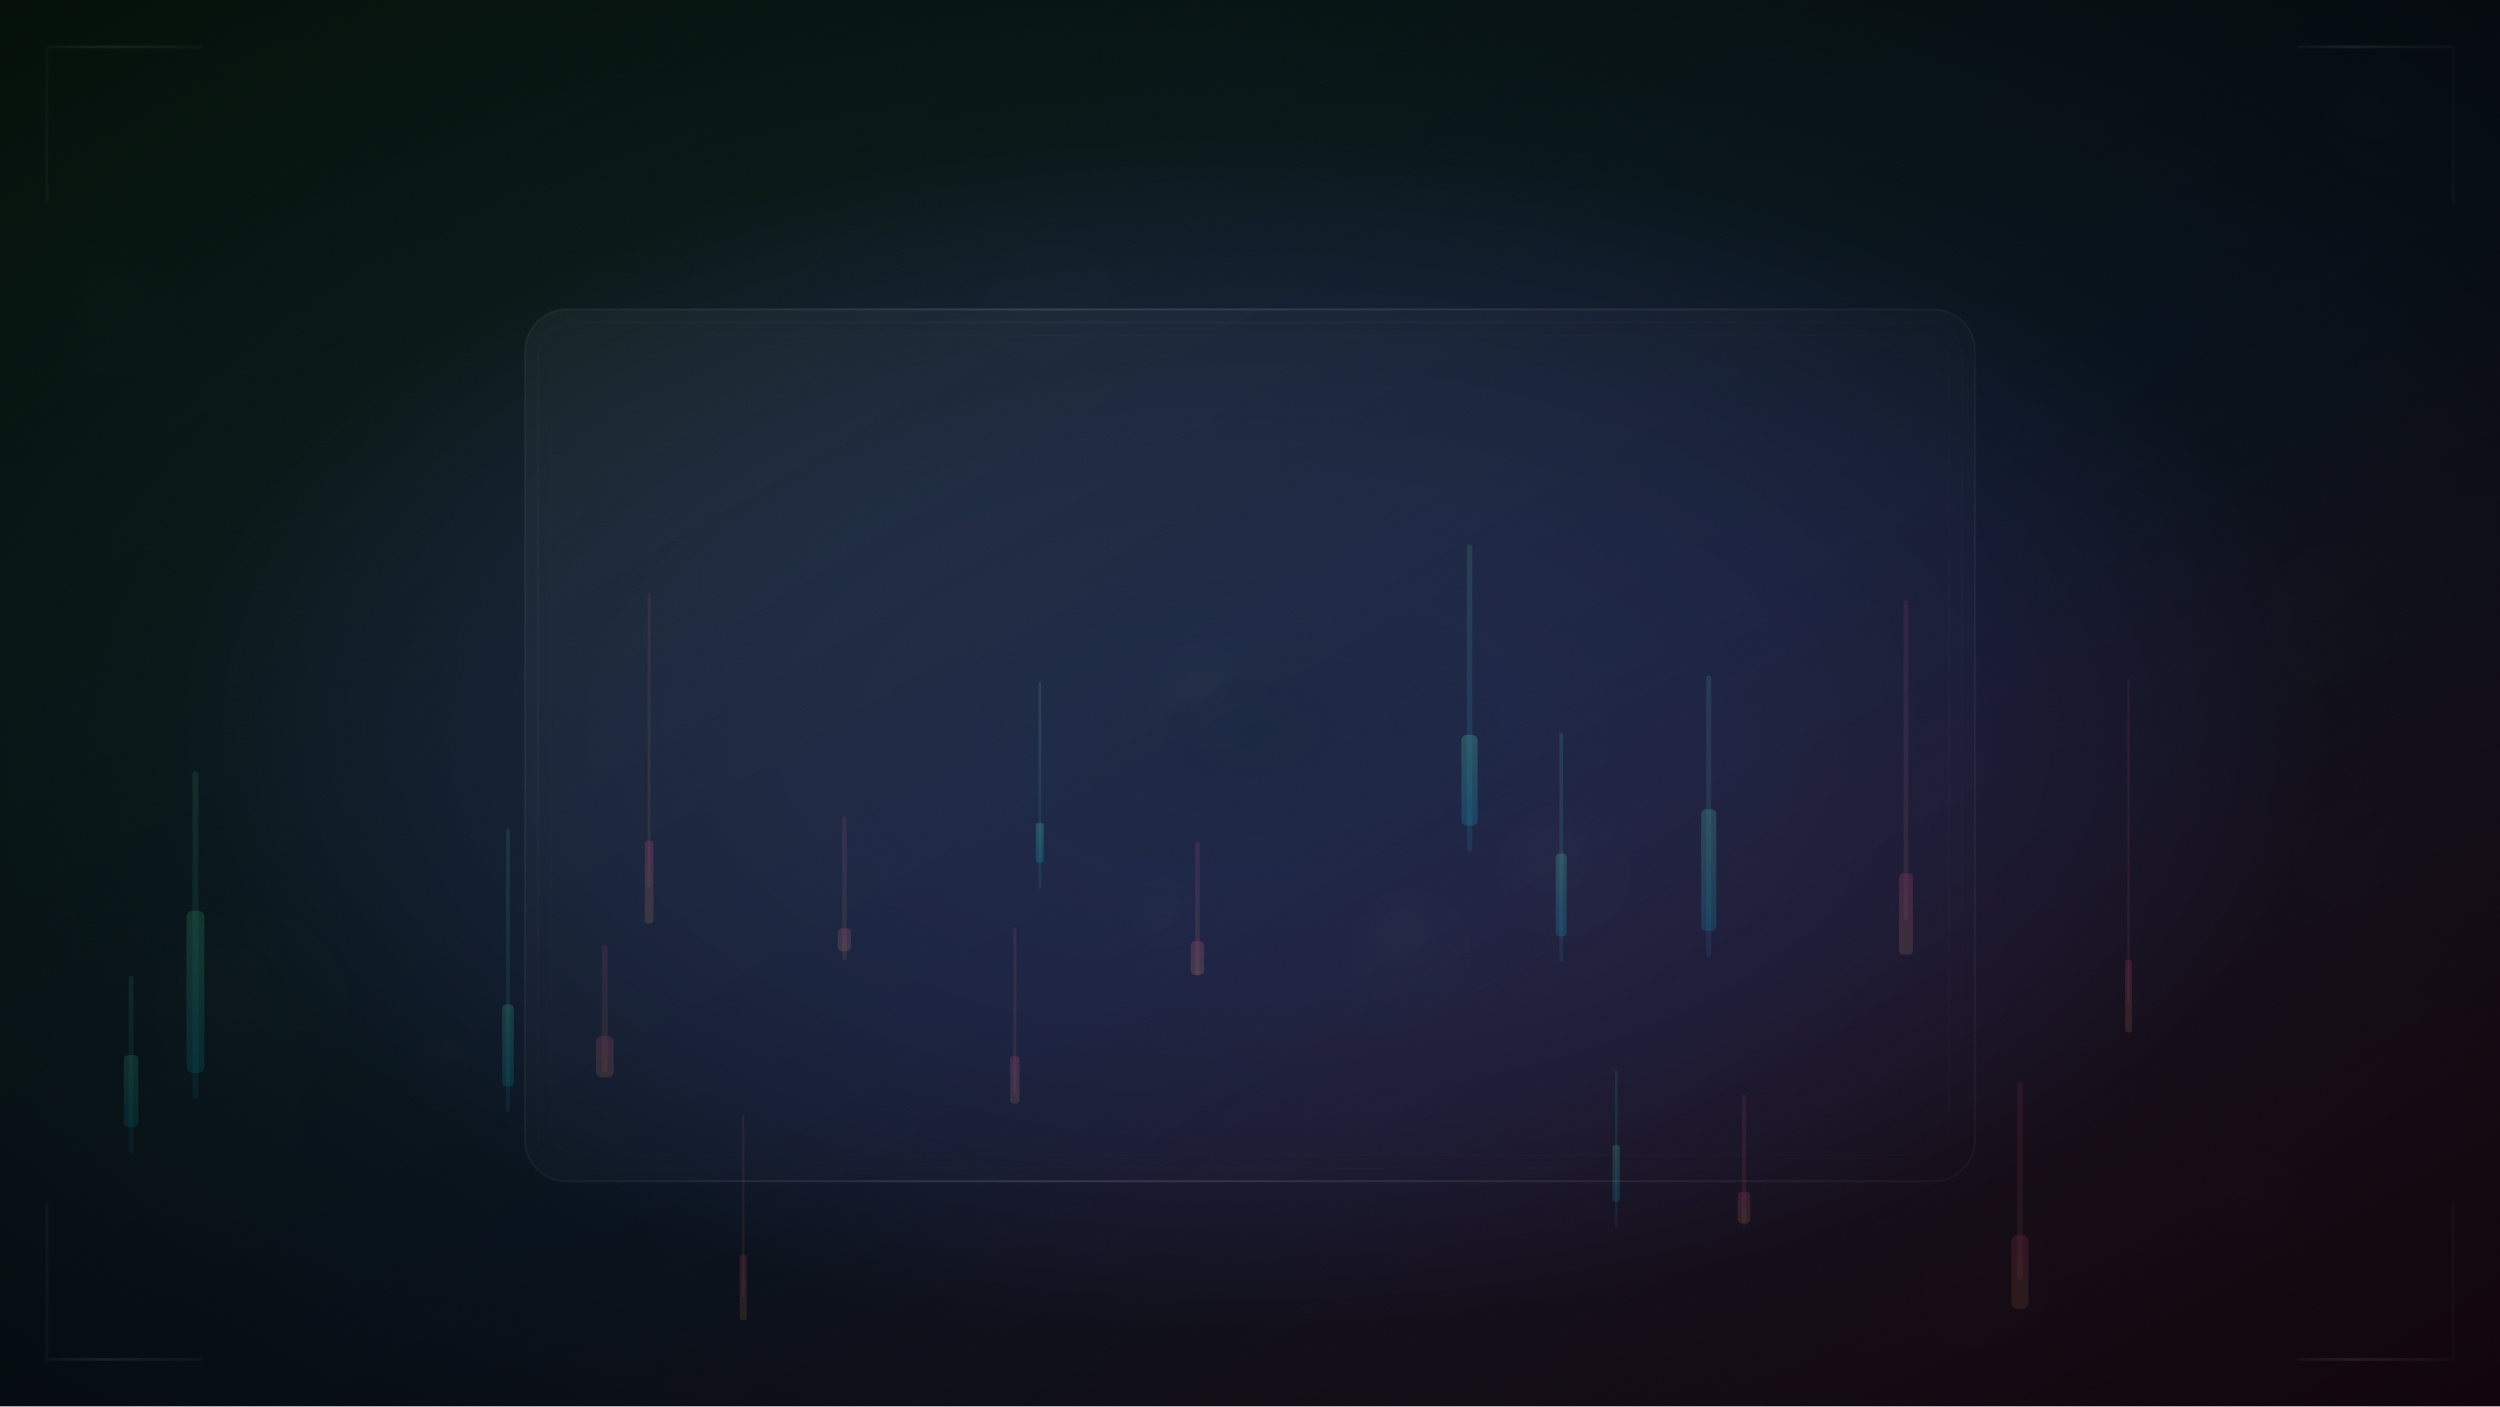
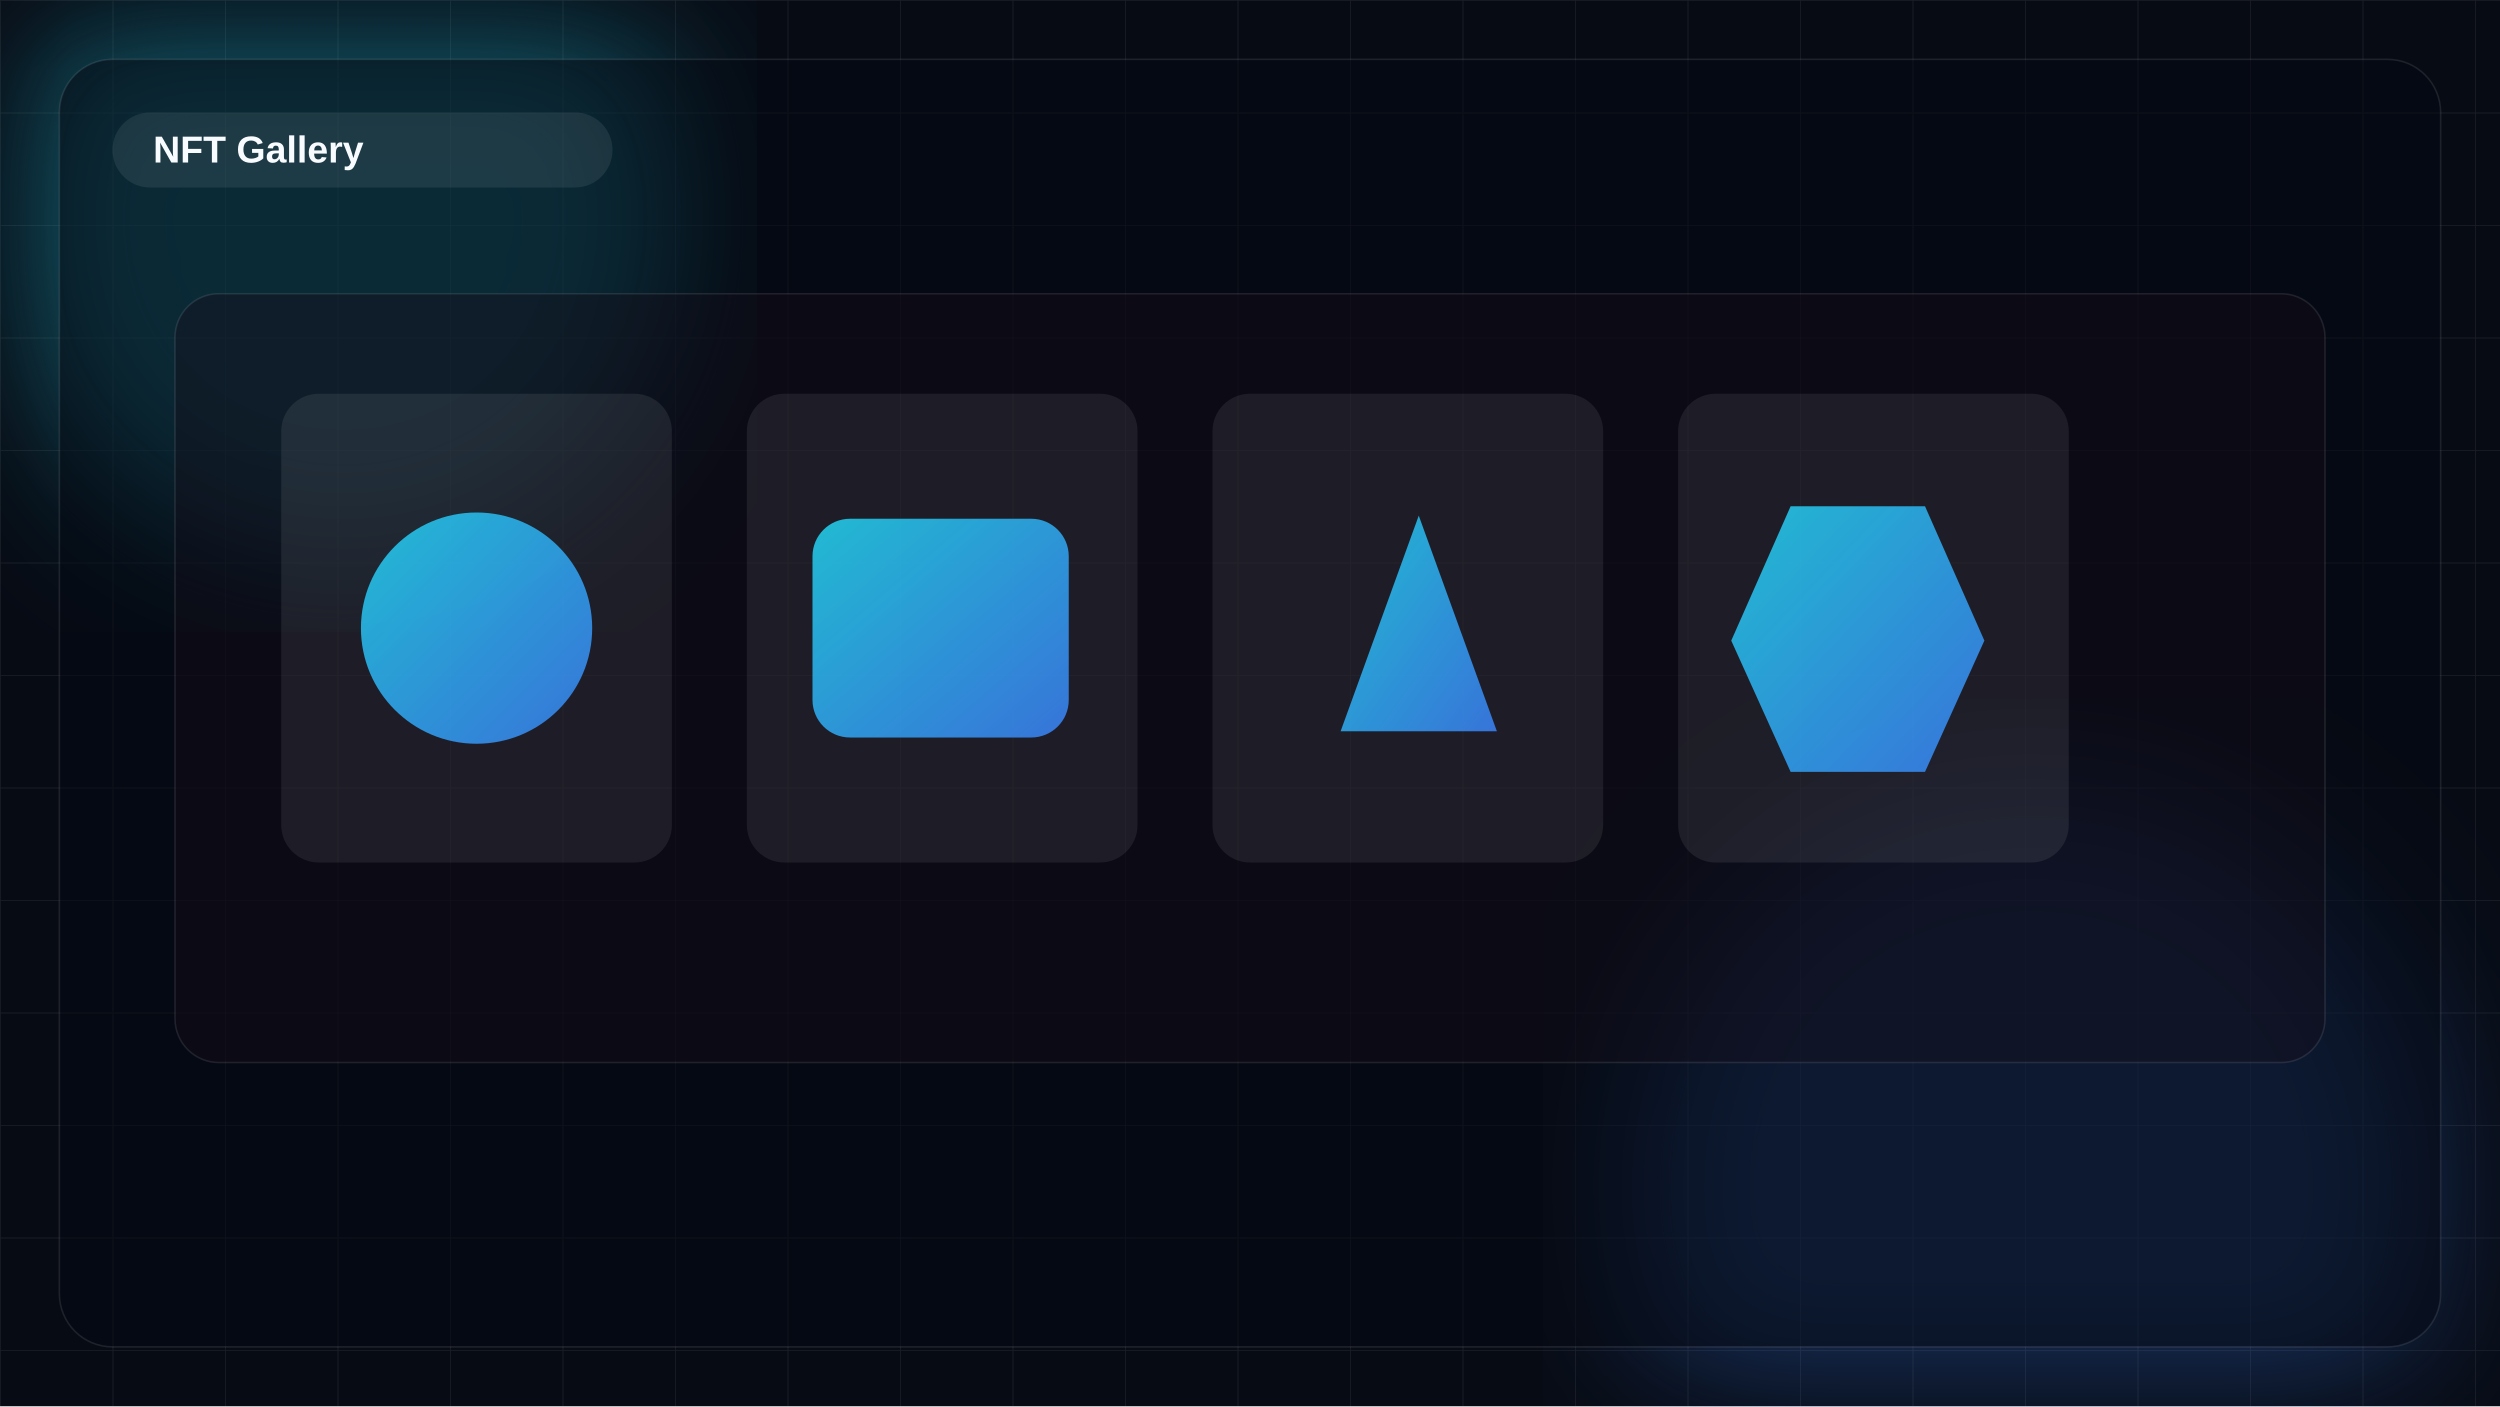
- <svg xmlns="http://www.w3.org/2000/svg" width="1920" height="1080" viewBox="0 0 1920 1080">
+ <svg xmlns="http://www.w3.org/2000/svg" viewBox="0 0 1600 900">
  <defs>
-     <linearGradient id="gBg" x1="0" y1="0" x2="1" y2="1">
-       <stop offset="0" stop-color="#0B2B1B" />
-       <stop offset="0.55" stop-color="#0B1B2B" />
-       <stop offset="1" stop-color="#2B0B1B" />
+     <linearGradient id="bg" x1="0" y1="0" x2="1" y2="1">
+       <stop offset="0%" stop-color="#22d3ee" />
+       <stop offset="100%" stop-color="#3b82f6" />
    </linearGradient>
-     <radialGradient id="gVignette" cx="50%" cy="52%" r="78%">
-       <stop offset="0" stop-color="#7C5CFF" stop-opacity="0.08" />
-       <stop offset="0.55" stop-color="#000000" stop-opacity="0.34" />
-       <stop offset="1" stop-color="#000000" stop-opacity="0.72" />
-     </radialGradient>
-     <linearGradient id="gGrid" x1="0" y1="0" x2="0" y2="1">
-       <stop offset="0" stop-color="#FFFFFF" stop-opacity="0.16" />
-       <stop offset="1" stop-color="#FFFFFF" stop-opacity="0.02" />
-     </linearGradient>
-     <linearGradient id="gFrame" x1="0" y1="0" x2="1" y2="0">
-       <stop offset="0" stop-color="#FFFFFF" stop-opacity="0.12" />
-       <stop offset="0.35" stop-color="#FFFFFF" stop-opacity="0.34" />
-       <stop offset="1" stop-color="#FFFFFF" stop-opacity="0.10" />
-     </linearGradient>
-     <radialGradient id="gGlow" cx="40%" cy="35%" r="85%">
-       <stop offset="0" stop-color="#FFFFFF" stop-opacity="0.28" />
-       <stop offset="0.45" stop-color="#FFFFFF" stop-opacity="0.08" />
-       <stop offset="1" stop-color="#FFFFFF" stop-opacity="0" />
-     </radialGradient>
-     <radialGradient id="gGlow2" cx="65%" cy="55%" r="95%">
-       <stop offset="0" stop-color="#FFFFFF" stop-opacity="0.18" />
-       <stop offset="0.6" stop-color="#FFFFFF" stop-opacity="0.06" />
-       <stop offset="1" stop-color="#FFFFFF" stop-opacity="0" />
-     </radialGradient>
-     <linearGradient id="gGlass" x1="0" y1="0" x2="1" y2="1">
-       <stop offset="0" stop-color="#FFFFFF" stop-opacity="0.12" />
-       <stop offset="0.35" stop-color="#FFFFFF" stop-opacity="0.06" />
-       <stop offset="1" stop-color="#000000" stop-opacity="0.08" />
-     </linearGradient>
-     <linearGradient id="gUp" x1="0" y1="0" x2="0" y2="1">
-       <stop offset="0" stop-color="#5BFFB8" stop-opacity="0.95" />
-       <stop offset="1" stop-color="#00E5FF" stop-opacity="0.75" />
-     </linearGradient>
-     <linearGradient id="gDn" x1="0" y1="0" x2="0" y2="1">
-       <stop offset="0" stop-color="#FF4B91" stop-opacity="0.95" />
-       <stop offset="1" stop-color="#FFB86C" stop-opacity="0.75" />
-     </linearGradient>
-     <filter id="fNoise" x="-20%" y="-20%" width="140%" height="140%">
-       <feTurbulence type="fractalNoise" baseFrequency="0.8" numOctaves="2" seed="5" />
-       <feColorMatrix type="matrix" values="         1 0 0 0 0         0 1 0 0 0         0 0 1 0 0         0 0 0 0.18 0" />
+     <filter id="blur">
+       <feGaussianBlur stdDeviation="48" />
    </filter>
-     <filter id="fSoft" x="-20%" y="-20%" width="140%" height="140%">
-       <feGaussianBlur stdDeviation="6" />
-     </filter>
+     <pattern id="grid" width="72" height="72" patternUnits="userSpaceOnUse">
+       <path d="M72 0H0V72" fill="none" stroke="rgba(255,255,255,.08)" stroke-width="1" />
+     </pattern>
  </defs>
-   <rect width="1920" height="1080" fill="url(#gBg)" />
-   <rect width="1920" height="1080" filter="url(#fNoise)" opacity="0.22" />
-   <g opacity="1">
-     <path d="M0 0 V1080" stroke="url(#gGrid)" stroke-width="1" opacity="0.10" />
-     <path d="M64 0 V1080" stroke="url(#gGrid)" stroke-width="1" opacity="0.10" />
-     <path d="M128 0 V1080" stroke="url(#gGrid)" stroke-width="1" opacity="0.10" />
-     <path d="M192 0 V1080" stroke="url(#gGrid)" stroke-width="1" opacity="0.10" />
-     <path d="M256 0 V1080" stroke="url(#gGrid)" stroke-width="1" opacity="0.10" />
-     <path d="M320 0 V1080" stroke="url(#gGrid)" stroke-width="1" opacity="0.10" />
-     <path d="M384 0 V1080" stroke="url(#gGrid)" stroke-width="1" opacity="0.10" />
-     <path d="M448 0 V1080" stroke="url(#gGrid)" stroke-width="1" opacity="0.10" />
-     <path d="M512 0 V1080" stroke="url(#gGrid)" stroke-width="1" opacity="0.10" />
-     <path d="M576 0 V1080" stroke="url(#gGrid)" stroke-width="1" opacity="0.10" />
-     <path d="M640 0 V1080" stroke="url(#gGrid)" stroke-width="1" opacity="0.10" />
-     <path d="M704 0 V1080" stroke="url(#gGrid)" stroke-width="1" opacity="0.10" />
-     <path d="M768 0 V1080" stroke="url(#gGrid)" stroke-width="1" opacity="0.10" />
-     <path d="M832 0 V1080" stroke="url(#gGrid)" stroke-width="1" opacity="0.10" />
-     <path d="M896 0 V1080" stroke="url(#gGrid)" stroke-width="1" opacity="0.10" />
-     <path d="M960 0 V1080" stroke="url(#gGrid)" stroke-width="1" opacity="0.10" />
-     <path d="M1024 0 V1080" stroke="url(#gGrid)" stroke-width="1" opacity="0.10" />
-     <path d="M1088 0 V1080" stroke="url(#gGrid)" stroke-width="1" opacity="0.10" />
-     <path d="M1152 0 V1080" stroke="url(#gGrid)" stroke-width="1" opacity="0.10" />
-     <path d="M1216 0 V1080" stroke="url(#gGrid)" stroke-width="1" opacity="0.10" />
-     <path d="M1280 0 V1080" stroke="url(#gGrid)" stroke-width="1" opacity="0.10" />
-     <path d="M1344 0 V1080" stroke="url(#gGrid)" stroke-width="1" opacity="0.10" />
-     <path d="M1408 0 V1080" stroke="url(#gGrid)" stroke-width="1" opacity="0.10" />
-     <path d="M1472 0 V1080" stroke="url(#gGrid)" stroke-width="1" opacity="0.10" />
-     <path d="M1536 0 V1080" stroke="url(#gGrid)" stroke-width="1" opacity="0.10" />
-     <path d="M1600 0 V1080" stroke="url(#gGrid)" stroke-width="1" opacity="0.10" />
-     <path d="M1664 0 V1080" stroke="url(#gGrid)" stroke-width="1" opacity="0.10" />
-     <path d="M1728 0 V1080" stroke="url(#gGrid)" stroke-width="1" opacity="0.10" />
-     <path d="M1792 0 V1080" stroke="url(#gGrid)" stroke-width="1" opacity="0.10" />
-     <path d="M1856 0 V1080" stroke="url(#gGrid)" stroke-width="1" opacity="0.10" />
-     <path d="M1920 0 V1080" stroke="url(#gGrid)" stroke-width="1" opacity="0.10" />
-     <path d="M0 0 H1920" stroke="url(#gGrid)" stroke-width="1" opacity="0.10" />
-     <path d="M0 64 H1920" stroke="url(#gGrid)" stroke-width="1" opacity="0.10" />
-     <path d="M0 128 H1920" stroke="url(#gGrid)" stroke-width="1" opacity="0.10" />
-     <path d="M0 192 H1920" stroke="url(#gGrid)" stroke-width="1" opacity="0.10" />
-     <path d="M0 256 H1920" stroke="url(#gGrid)" stroke-width="1" opacity="0.10" />
-     <path d="M0 320 H1920" stroke="url(#gGrid)" stroke-width="1" opacity="0.10" />
-     <path d="M0 384 H1920" stroke="url(#gGrid)" stroke-width="1" opacity="0.10" />
-     <path d="M0 448 H1920" stroke="url(#gGrid)" stroke-width="1" opacity="0.10" />
-     <path d="M0 512 H1920" stroke="url(#gGrid)" stroke-width="1" opacity="0.10" />
-     <path d="M0 576 H1920" stroke="url(#gGrid)" stroke-width="1" opacity="0.10" />
-     <path d="M0 640 H1920" stroke="url(#gGrid)" stroke-width="1" opacity="0.10" />
-     <path d="M0 704 H1920" stroke="url(#gGrid)" stroke-width="1" opacity="0.10" />
-     <path d="M0 768 H1920" stroke="url(#gGrid)" stroke-width="1" opacity="0.10" />
-     <path d="M0 832 H1920" stroke="url(#gGrid)" stroke-width="1" opacity="0.10" />
-     <path d="M0 896 H1920" stroke="url(#gGrid)" stroke-width="1" opacity="0.10" />
-     <path d="M0 960 H1920" stroke="url(#gGrid)" stroke-width="1" opacity="0.10" />
-     <path d="M0 1024 H1920" stroke="url(#gGrid)" stroke-width="1" opacity="0.10" />
+   <rect width="100%" height="100%" fill="#070b14" />
+   <rect width="100%" height="100%" fill="url(#grid)" />
+   <circle cx="220" cy="140" r="220" fill="#22d3ee" opacity=".34" filter="url(#blur)" />
+   <circle cx="1300" cy="760" r="260" fill="#3b82f6" opacity=".28" filter="url(#blur)" />
+   <rect x="38" y="38" width="1524" height="824" rx="34" fill="rgba(5,9,18,.52)" stroke="rgba(255,255,255,.10)" />
+   <rect x="72" y="72" width="320" height="48" rx="24" fill="rgba(255,255,255,.08)" />
+   <text x="98" y="104" fill="#f8fbff" font-size="24" font-family="Segoe UI,Arial,sans-serif" font-weight="700">NFT Gallery</text>
+   <g>
+     <rect x="112" y="188" width="1376" height="492" rx="28" fill="rgba(20,12,26,.42)" stroke="rgba(255,255,255,.10)" />
+     <g>
+       <rect x="180" y="252" width="250" height="300" rx="24" fill="rgba(255,255,255,.08)" />
+       <rect x="478" y="252" width="250" height="300" rx="24" fill="rgba(255,255,255,.08)" />
+       <rect x="776" y="252" width="250" height="300" rx="24" fill="rgba(255,255,255,.08)" />
+       <rect x="1074" y="252" width="250" height="300" rx="24" fill="rgba(255,255,255,.08)" />
+     </g>
+     <g fill="url(#bg)" opacity=".86">
+       <circle cx="305" cy="402" r="74" />
+       <rect x="520" y="332" width="164" height="140" rx="24" />
+       <path d="M858 468L908 330L958 468Z" />
+       <path d="M1146 324L1232 324L1270 410L1232 494L1146 494L1108 410Z" />
+     </g>
  </g>
-   <g filter="url(#fSoft)" opacity="0.65">
-     <circle cx="808.8" cy="238.6" r="52.6" fill="url(#gGlow)" opacity="0.039" />
-     <circle cx="1202.1" cy="670.8" r="49.7" fill="url(#gGlow)" opacity="0.080" />
-     <circle cx="92.3" cy="243.5" r="46.0" fill="url(#gGlow)" opacity="0.085" />
-     <circle cx="1085.2" cy="730.5" r="44.8" fill="url(#gGlow)" opacity="0.083" />
-     <circle cx="895.2" cy="704.9" r="24.7" fill="url(#gGlow)" opacity="0.095" />
-     <circle cx="1728.9" cy="916.7" r="33.9" fill="url(#gGlow)" opacity="0.067" />
-     <circle cx="1796.3" cy="475.4" r="57.1" fill="url(#gGlow)" opacity="0.050" />
-     <circle cx="194.4" cy="776.2" r="74.2" fill="url(#gGlow)" opacity="0.075" />
-     <circle cx="1803.5" cy="658.0" r="42.5" fill="url(#gGlow)" opacity="0.041" />
-     <circle cx="1832.2" cy="91.9" r="44.5" fill="url(#gGlow)" opacity="0.087" />
-     <circle cx="1531.1" cy="995.0" r="54.8" fill="url(#gGlow)" opacity="0.036" />
-     <circle cx="926.8" cy="532.0" r="45.3" fill="url(#gGlow)" opacity="0.089" />
-     <circle cx="345.7" cy="811.3" r="16.8" fill="url(#gGlow)" opacity="0.087" />
-     <circle cx="176.4" cy="893.7" r="86.0" fill="url(#gGlow)" opacity="0.031" />
-   </g>
-   <g opacity="0.55">
-     <rect x="1462.0" y="461.1" width="3.6" height="245.2" rx="1.8" fill="url(#gDn)" opacity="0.25" />
-     <rect x="1458.4" y="670.6" width="10.7" height="62.6" rx="3.6" fill="url(#gDn)" opacity="0.42" />
-     <rect x="1633.8" y="521.3" width="1.7" height="249.9" rx="0.9" fill="url(#gDn)" opacity="0.25" />
-     <rect x="1632.1" y="737.4" width="5.2" height="55.4" rx="1.7" fill="url(#gDn)" opacity="0.42" />
-     <rect x="569.9" y="855.7" width="1.8" height="140.5" rx="0.9" fill="url(#gDn)" opacity="0.25" />
-     <rect x="568.1" y="963.7" width="5.4" height="50.1" rx="1.8" fill="url(#gDn)" opacity="0.42" />
-     <rect x="1337.8" y="840.2" width="3.2" height="101.0" rx="1.6" fill="url(#gDn)" opacity="0.25" />
-     <rect x="1334.6" y="915.2" width="9.6" height="24.3" rx="3.2" fill="url(#gDn)" opacity="0.42" />
-     <rect x="1126.6" y="418.2" width="4.1" height="235.9" rx="2.1" fill="url(#gUp)" opacity="0.25" />
-     <rect x="1122.4" y="564.4" width="12.4" height="69.7" rx="4.1" fill="url(#gUp)" opacity="0.42" />
-     <rect x="147.8" y="592.3" width="4.6" height="251.8" rx="2.3" fill="url(#gUp)" opacity="0.25" />
-     <rect x="143.2" y="699.5" width="13.7" height="124.6" rx="4.6" fill="url(#gUp)" opacity="0.42" />
-     <rect x="1310.3" y="518.8" width="3.9" height="216.1" rx="1.9" fill="url(#gUp)" opacity="0.25" />
-     <rect x="1306.5" y="621.5" width="11.6" height="93.5" rx="3.9" fill="url(#gUp)" opacity="0.42" />
-     <rect x="1549.2" y="830.6" width="4.4" height="152.2" rx="2.2" fill="url(#gDn)" opacity="0.25" />
-     <rect x="1544.8" y="948.8" width="13.1" height="56.3" rx="4.4" fill="url(#gDn)" opacity="0.42" />
-     <rect x="1197.6" y="562.6" width="2.8" height="176.5" rx="1.4" fill="url(#gUp)" opacity="0.25" />
-     <rect x="1194.8" y="655.4" width="8.4" height="63.7" rx="2.8" fill="url(#gUp)" opacity="0.42" />
-     <rect x="1240.3" y="822.2" width="1.9" height="120.7" rx="1.0" fill="url(#gUp)" opacity="0.25" />
-     <rect x="1238.4" y="879.3" width="5.7" height="43.7" rx="1.9" fill="url(#gUp)" opacity="0.42" />
-     <rect x="497.4" y="455.5" width="2.2" height="226.0" rx="1.1" fill="url(#gDn)" opacity="0.25" />
-     <rect x="495.2" y="645.6" width="6.6" height="63.5" rx="2.2" fill="url(#gDn)" opacity="0.42" />
-     <rect x="388.6" y="636.1" width="3.0" height="218.3" rx="1.5" fill="url(#gUp)" opacity="0.25" />
-     <rect x="385.7" y="771.4" width="8.9" height="63.0" rx="3.0" fill="url(#gUp)" opacity="0.42" />
-     <rect x="462.2" y="725.5" width="4.5" height="98.2" rx="2.3" fill="url(#gDn)" opacity="0.25" />
-     <rect x="457.7" y="795.8" width="13.6" height="31.6" rx="4.5" fill="url(#gDn)" opacity="0.42" />
-     <rect x="778.2" y="712.3" width="2.4" height="128.0" rx="1.2" fill="url(#gDn)" opacity="0.25" />
-     <rect x="775.8" y="811.2" width="7.2" height="36.3" rx="2.4" fill="url(#gDn)" opacity="0.42" />
-     <rect x="98.8" y="749.5" width="3.7" height="136.4" rx="1.8" fill="url(#gUp)" opacity="0.25" />
-     <rect x="95.1" y="810.2" width="11.1" height="55.6" rx="3.7" fill="url(#gUp)" opacity="0.42" />
-     <rect x="917.9" y="646.2" width="3.4" height="103.1" rx="1.7" fill="url(#gDn)" opacity="0.25" />
-     <rect x="914.5" y="722.8" width="10.2" height="26.0" rx="3.4" fill="url(#gDn)" opacity="0.42" />
-     <rect x="797.6" y="523.7" width="2.0" height="158.9" rx="1.0" fill="url(#gUp)" opacity="0.25" />
-     <rect x="795.5" y="632.0" width="6.1" height="30.5" rx="2.0" fill="url(#gUp)" opacity="0.42" />
-     <rect x="646.8" y="627.0" width="3.4" height="110.3" rx="1.7" fill="url(#gDn)" opacity="0.25" />
-     <rect x="643.4" y="712.9" width="10.1" height="17.7" rx="3.4" fill="url(#gDn)" opacity="0.42" />
-   </g>
-   <g opacity="0.92">
-     <rect x="403.2" y="237.6" width="1113.6" height="669.6" rx="32" fill="url(#gGlass)" stroke="url(#gFrame)" stroke-width="1.6" opacity="0.55" />
-     <rect x="413.2" y="247.6" width="1093.6" height="649.6" rx="26" fill="none" stroke="url(#gGlow)" stroke-width="2.0" opacity="0.35" />
-     <rect x="423.2" y="257.6" width="1073.6" height="629.6" rx="22" fill="none" stroke="url(#gGlow2)" stroke-width="1.4" opacity="0.22" />
-   </g>
-   <g opacity="0.85">
-     <path d="M 36 156 L 36 36 L 156 36" stroke="url(#gFrame)" stroke-width="2.2" fill="none" opacity="0.65" />
-     <path d="M 1884 156 L 1884 36 L 1764 36" stroke="url(#gFrame)" stroke-width="2.2" fill="none" opacity="0.65" />
-     <path d="M 36 924 L 36 1044 L 156 1044" stroke="url(#gFrame)" stroke-width="2.2" fill="none" opacity="0.65" />
-     <path d="M 1884 924 L 1884 1044 L 1764 1044" stroke="url(#gFrame)" stroke-width="2.2" fill="none" opacity="0.65" />
-   </g>
-   <rect width="1920" height="1080" fill="url(#gVignette)" />
</svg>
